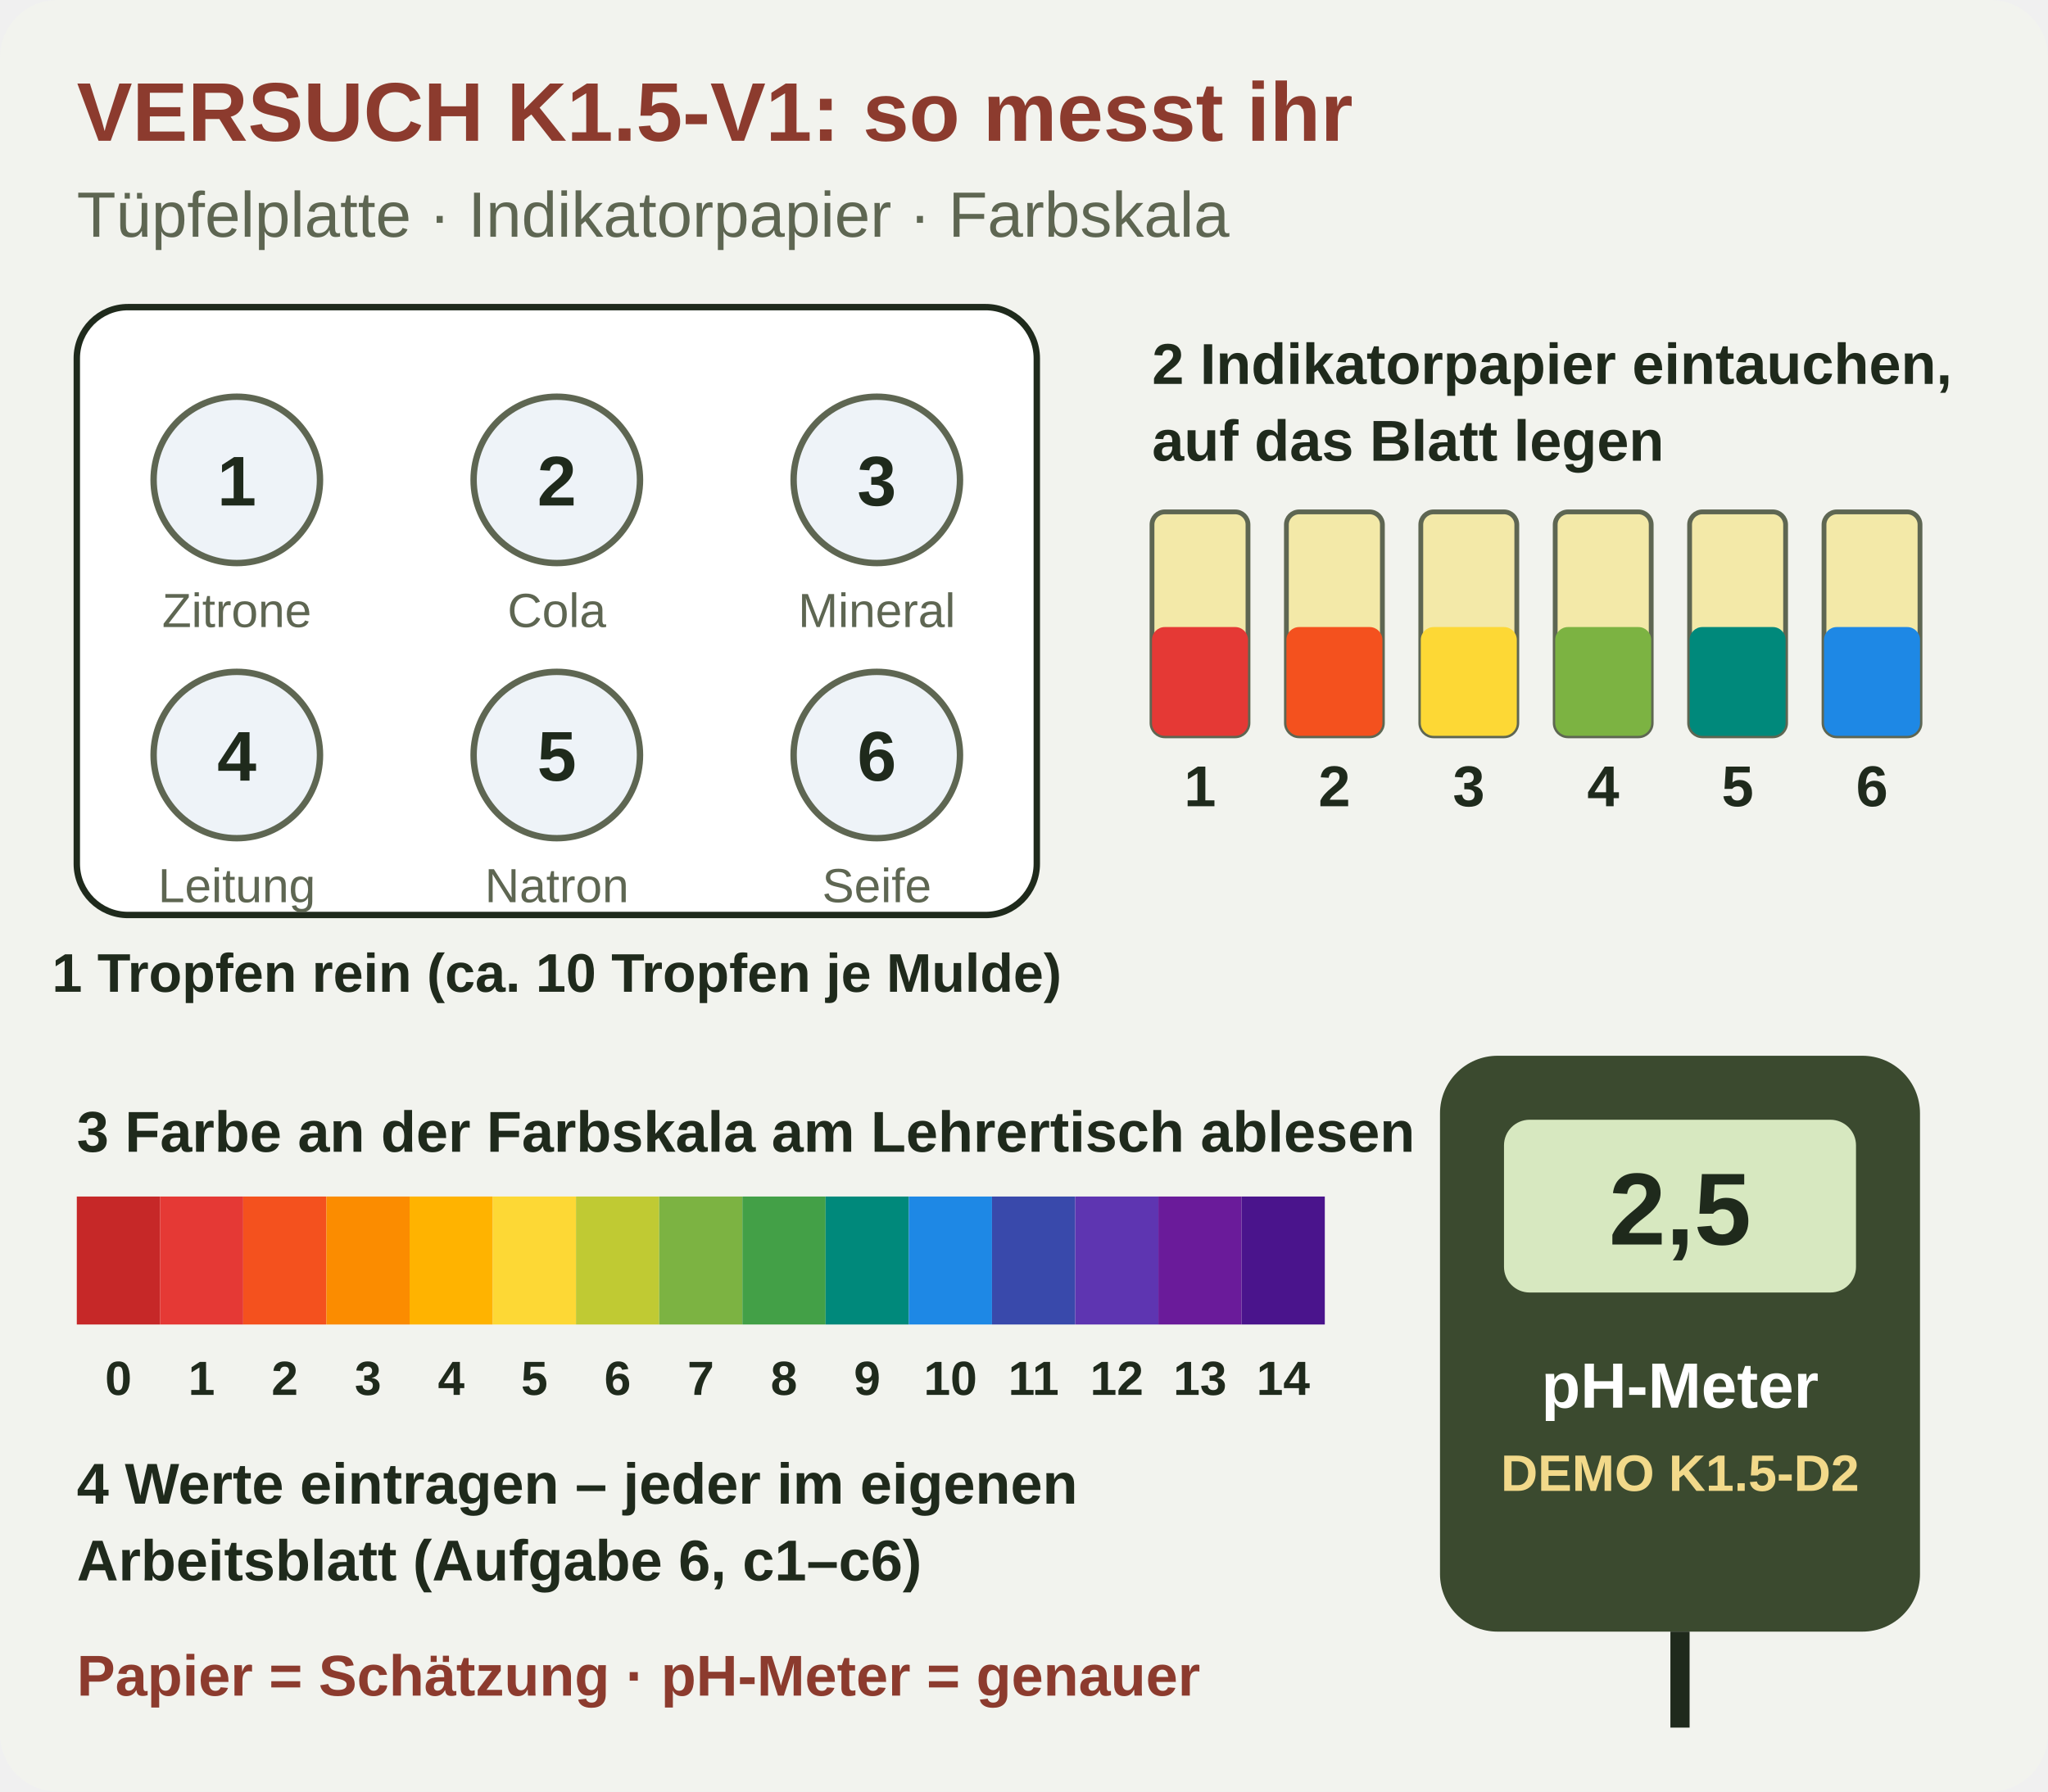
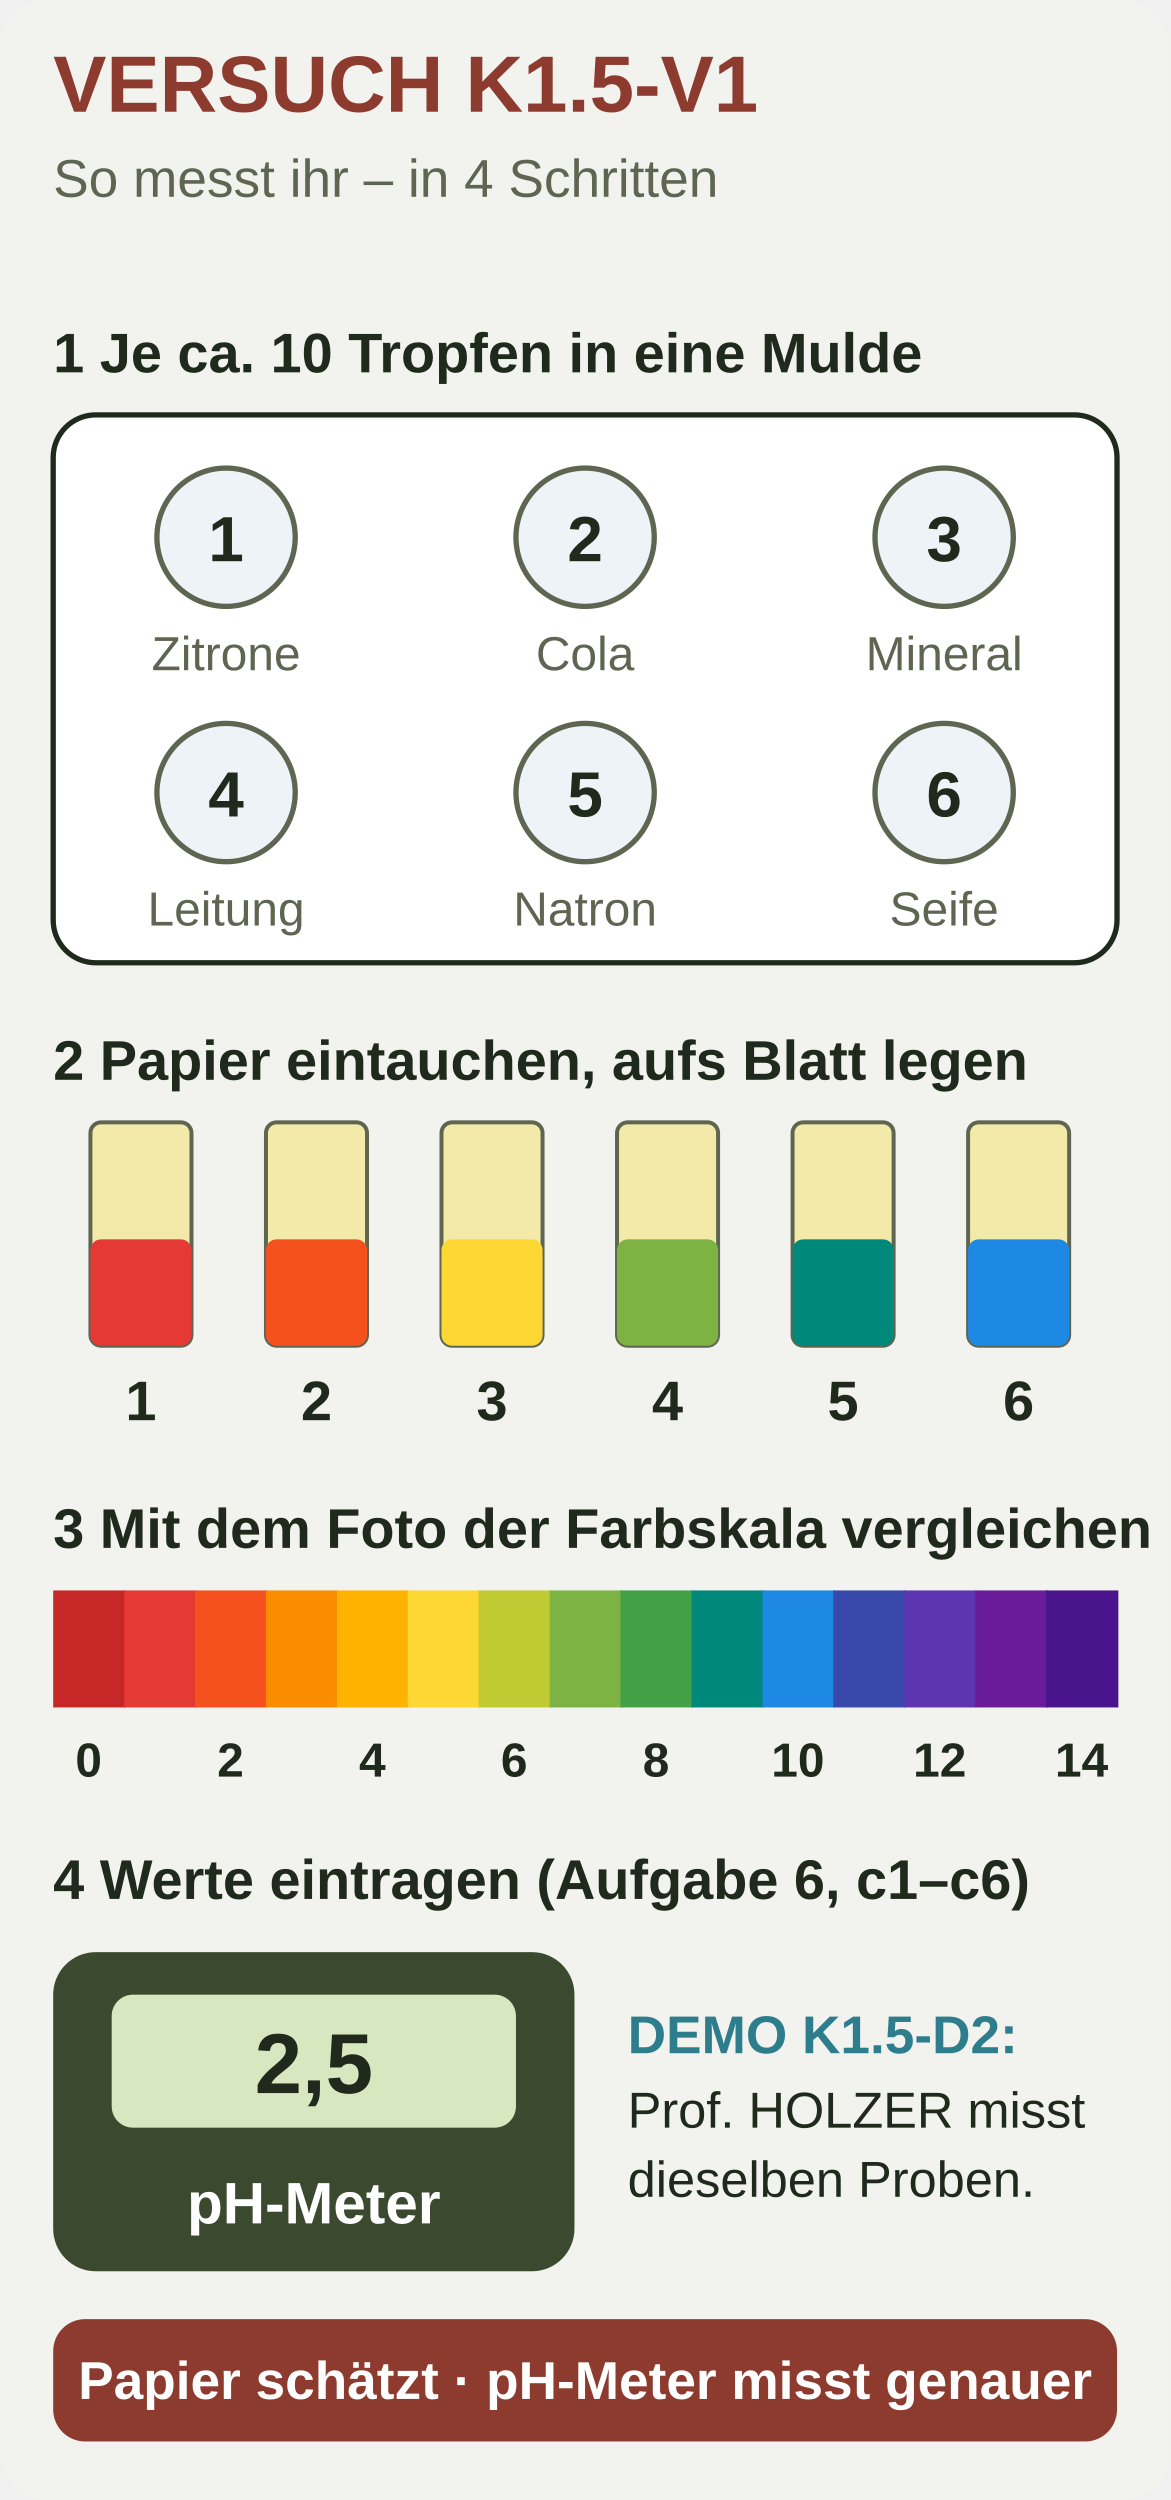
- <svg xmlns="http://www.w3.org/2000/svg" viewBox="0 0 640 560" width="640" height="560" role="img" aria-label="Ablauf des pH-Versuchs mit Tüpfelplatte, Indikatorpapier, Farbskala und pH-Meter">
+ <svg xmlns="http://www.w3.org/2000/svg" viewBox="0 0 440 940" width="440" height="940" role="img" aria-label="Ablauf des pH-Versuchs mit Tüpfelplatte, Indikatorpapier, Farbskala und pH-Meter">
  <style>text{font-family:'Source Sans 3','Carlito','Segoe UI',Arial,sans-serif;fill:#1F2A1C} .b{font-weight:700} .m{fill:#5E6652} </style>
-   <rect width="640" height="560" rx="18" fill="#F2F3EE" />
-   <text x="24" y="44" font-size="26" text-anchor="start" class="b" style="fill:#8C3B2E">VERSUCH K1.5-V1: so messt ihr</text>
-   <text x="24" y="74" font-size="20" text-anchor="start" class="m">Tüpfelplatte · Indikatorpapier · Farbskala</text>
-   <rect x="24" y="96" width="300" height="190" rx="16" fill="#FFFFFF" stroke="#1F2A1C" stroke-width="2" />
-   <circle cx="74" cy="150" r="26" fill="#EEF3F8" stroke="#5E6652" stroke-width="2" />
-   <text x="74" y="158" font-size="22" text-anchor="middle" class="b">1</text>
-   <text x="74" y="196" font-size="15" text-anchor="middle" class="m">Zitrone</text>
-   <circle cx="174" cy="150" r="26" fill="#EEF3F8" stroke="#5E6652" stroke-width="2" />
-   <text x="174" y="158" font-size="22" text-anchor="middle" class="b">2</text>
-   <text x="174" y="196" font-size="15" text-anchor="middle" class="m">Cola</text>
-   <circle cx="274" cy="150" r="26" fill="#EEF3F8" stroke="#5E6652" stroke-width="2" />
-   <text x="274" y="158" font-size="22" text-anchor="middle" class="b">3</text>
-   <text x="274" y="196" font-size="15" text-anchor="middle" class="m">Mineral</text>
-   <circle cx="74" cy="236" r="26" fill="#EEF3F8" stroke="#5E6652" stroke-width="2" />
-   <text x="74" y="244" font-size="22" text-anchor="middle" class="b">4</text>
-   <text x="74" y="282" font-size="15" text-anchor="middle" class="m">Leitung</text>
-   <circle cx="174" cy="236" r="26" fill="#EEF3F8" stroke="#5E6652" stroke-width="2" />
-   <text x="174" y="244" font-size="22" text-anchor="middle" class="b">5</text>
-   <text x="174" y="282" font-size="15" text-anchor="middle" class="m">Natron</text>
-   <circle cx="274" cy="236" r="26" fill="#EEF3F8" stroke="#5E6652" stroke-width="2" />
-   <text x="274" y="244" font-size="22" text-anchor="middle" class="b">6</text>
-   <text x="274" y="282" font-size="15" text-anchor="middle" class="m">Seife</text>
-   <text x="174" y="310" font-size="17" text-anchor="middle" class="b">1 Tropfen rein (ca. 10 Tropfen je Mulde)</text>
-   <text x="360" y="120" font-size="18" text-anchor="start" class="b">2 Indikatorpapier eintauchen,</text>
-   <text x="360" y="144" font-size="18" text-anchor="start" class="b">   auf das Blatt legen</text>
-   <rect x="360" y="160" width="30" height="70" rx="4" fill="#F3E9A8" stroke="#5E6652" stroke-width="1.5" />
-   <rect x="360" y="196" width="30" height="34" rx="4" fill="#E53935" />
-   <text x="375" y="252" font-size="18" text-anchor="middle" class="b">1</text>
-   <rect x="402" y="160" width="30" height="70" rx="4" fill="#F3E9A8" stroke="#5E6652" stroke-width="1.5" />
-   <rect x="402" y="196" width="30" height="34" rx="4" fill="#F4511E" />
-   <text x="417" y="252" font-size="18" text-anchor="middle" class="b">2</text>
-   <rect x="444" y="160" width="30" height="70" rx="4" fill="#F3E9A8" stroke="#5E6652" stroke-width="1.5" />
-   <rect x="444" y="196" width="30" height="34" rx="4" fill="#FDD835" />
-   <text x="459" y="252" font-size="18" text-anchor="middle" class="b">3</text>
-   <rect x="486" y="160" width="30" height="70" rx="4" fill="#F3E9A8" stroke="#5E6652" stroke-width="1.5" />
-   <rect x="486" y="196" width="30" height="34" rx="4" fill="#7CB342" />
-   <text x="501" y="252" font-size="18" text-anchor="middle" class="b">4</text>
-   <rect x="528" y="160" width="30" height="70" rx="4" fill="#F3E9A8" stroke="#5E6652" stroke-width="1.5" />
-   <rect x="528" y="196" width="30" height="34" rx="4" fill="#00897B" />
-   <text x="543" y="252" font-size="18" text-anchor="middle" class="b">5</text>
-   <rect x="570" y="160" width="30" height="70" rx="4" fill="#F3E9A8" stroke="#5E6652" stroke-width="1.5" />
-   <rect x="570" y="196" width="30" height="34" rx="4" fill="#1E88E5" />
-   <text x="585" y="252" font-size="18" text-anchor="middle" class="b">6</text>
-   <text x="24" y="360" font-size="18" text-anchor="start" class="b">3 Farbe an der Farbskala am Lehrertisch ablesen</text>
-   <rect x="24" y="374" width="26" height="40" fill="#C62828" />
-   <text x="37" y="436" font-size="15" text-anchor="middle" class="b">0</text>
-   <rect x="50" y="374" width="26" height="40" fill="#E53935" />
-   <text x="63" y="436" font-size="15" text-anchor="middle" class="b">1</text>
-   <rect x="76" y="374" width="26" height="40" fill="#F4511E" />
-   <text x="89" y="436" font-size="15" text-anchor="middle" class="b">2</text>
-   <rect x="102" y="374" width="26" height="40" fill="#FB8C00" />
-   <text x="115" y="436" font-size="15" text-anchor="middle" class="b">3</text>
-   <rect x="128" y="374" width="26" height="40" fill="#FFB300" />
-   <text x="141" y="436" font-size="15" text-anchor="middle" class="b">4</text>
-   <rect x="154" y="374" width="26" height="40" fill="#FDD835" />
-   <text x="167" y="436" font-size="15" text-anchor="middle" class="b">5</text>
-   <rect x="180" y="374" width="26" height="40" fill="#C0CA33" />
-   <text x="193" y="436" font-size="15" text-anchor="middle" class="b">6</text>
-   <rect x="206" y="374" width="26" height="40" fill="#7CB342" />
-   <text x="219" y="436" font-size="15" text-anchor="middle" class="b">7</text>
-   <rect x="232" y="374" width="26" height="40" fill="#43A047" />
-   <text x="245" y="436" font-size="15" text-anchor="middle" class="b">8</text>
-   <rect x="258" y="374" width="26" height="40" fill="#00897B" />
-   <text x="271" y="436" font-size="15" text-anchor="middle" class="b">9</text>
-   <rect x="284" y="374" width="26" height="40" fill="#1E88E5" />
-   <text x="297" y="436" font-size="15" text-anchor="middle" class="b">10</text>
-   <rect x="310" y="374" width="26" height="40" fill="#3949AB" />
-   <text x="323" y="436" font-size="15" text-anchor="middle" class="b">11</text>
-   <rect x="336" y="374" width="26" height="40" fill="#5E35B1" />
-   <text x="349" y="436" font-size="15" text-anchor="middle" class="b">12</text>
-   <rect x="362" y="374" width="26" height="40" fill="#6A1B9A" />
-   <text x="375" y="436" font-size="15" text-anchor="middle" class="b">13</text>
-   <rect x="388" y="374" width="26" height="40" fill="#4A148C" />
-   <text x="401" y="436" font-size="15" text-anchor="middle" class="b">14</text>
-   <rect x="450" y="330" width="150" height="180" rx="18" fill="#3B4A2F" />
-   <rect x="470" y="350" width="110" height="54" rx="8" fill="#D7E8C0" />
-   <text x="525" y="389" font-size="32" text-anchor="middle" class="b">2,5</text>
-   <text x="525" y="440" font-size="20" text-anchor="middle" class="b" style="fill:#FFFFFF">pH-Meter</text>
-   <text x="525" y="466" font-size="16" text-anchor="middle" class="b" style="fill:#F2D98A">DEMO K1.5-D2</text>
-   <line x1="525" y1="510" x2="525" y2="540" stroke="#1F2A1C" stroke-width="6" />
-   <text x="24" y="470" font-size="18" text-anchor="start" class="b">4 Werte eintragen – jeder im eigenen</text>
-   <text x="24" y="494" font-size="18" text-anchor="start" class="b">   Arbeitsblatt (Aufgabe 6, c1–c6)</text>
-   <text x="24" y="530" font-size="18" text-anchor="start" class="b" style="fill:#8C3B2E">Papier = Schätzung · pH-Meter = genauer</text>
+   <rect width="440" height="940" rx="18" fill="#F2F3EE" />
+   <text x="20" y="42" font-size="30" text-anchor="start" class="b" style="fill:#8C3B2E">VERSUCH K1.5-V1</text>
+   <text x="20" y="74" font-size="20" text-anchor="start" class="m">So messt ihr – in 4 Schritten</text>
+   <text x="20" y="140" font-size="21" text-anchor="start" class="b">1  Je ca. 10 Tropfen in eine Mulde</text>
+   <rect x="20" y="156" width="400" height="206" rx="16" fill="#FFFFFF" stroke="#1F2A1C" stroke-width="2" />
+   <circle cx="85" cy="202" r="26" fill="#EEF3F8" stroke="#5E6652" stroke-width="2" />
+   <text x="85" y="211" font-size="24" text-anchor="middle" class="b">1</text>
+   <text x="85" y="252" font-size="18" text-anchor="middle" class="m">Zitrone</text>
+   <circle cx="220" cy="202" r="26" fill="#EEF3F8" stroke="#5E6652" stroke-width="2" />
+   <text x="220" y="211" font-size="24" text-anchor="middle" class="b">2</text>
+   <text x="220" y="252" font-size="18" text-anchor="middle" class="m">Cola</text>
+   <circle cx="355" cy="202" r="26" fill="#EEF3F8" stroke="#5E6652" stroke-width="2" />
+   <text x="355" y="211" font-size="24" text-anchor="middle" class="b">3</text>
+   <text x="355" y="252" font-size="18" text-anchor="middle" class="m">Mineral</text>
+   <circle cx="85" cy="298" r="26" fill="#EEF3F8" stroke="#5E6652" stroke-width="2" />
+   <text x="85" y="307" font-size="24" text-anchor="middle" class="b">4</text>
+   <text x="85" y="348" font-size="18" text-anchor="middle" class="m">Leitung</text>
+   <circle cx="220" cy="298" r="26" fill="#EEF3F8" stroke="#5E6652" stroke-width="2" />
+   <text x="220" y="307" font-size="24" text-anchor="middle" class="b">5</text>
+   <text x="220" y="348" font-size="18" text-anchor="middle" class="m">Natron</text>
+   <circle cx="355" cy="298" r="26" fill="#EEF3F8" stroke="#5E6652" stroke-width="2" />
+   <text x="355" y="307" font-size="24" text-anchor="middle" class="b">6</text>
+   <text x="355" y="348" font-size="18" text-anchor="middle" class="m">Seife</text>
+   <text x="20" y="406" font-size="21" text-anchor="start" class="b">2  Papier eintauchen, aufs Blatt legen</text>
+   <rect x="34" y="422" width="38" height="84" rx="4" fill="#F3E9A8" stroke="#5E6652" stroke-width="1.5" />
+   <rect x="34" y="466" width="38" height="40" rx="4" fill="#E53935" />
+   <text x="53" y="534" font-size="21" text-anchor="middle" class="b">1</text>
+   <rect x="100" y="422" width="38" height="84" rx="4" fill="#F3E9A8" stroke="#5E6652" stroke-width="1.5" />
+   <rect x="100" y="466" width="38" height="40" rx="4" fill="#F4511E" />
+   <text x="119" y="534" font-size="21" text-anchor="middle" class="b">2</text>
+   <rect x="166" y="422" width="38" height="84" rx="4" fill="#F3E9A8" stroke="#5E6652" stroke-width="1.5" />
+   <rect x="166" y="466" width="38" height="40" rx="4" fill="#FDD835" />
+   <text x="185" y="534" font-size="21" text-anchor="middle" class="b">3</text>
+   <rect x="232" y="422" width="38" height="84" rx="4" fill="#F3E9A8" stroke="#5E6652" stroke-width="1.5" />
+   <rect x="232" y="466" width="38" height="40" rx="4" fill="#7CB342" />
+   <text x="251" y="534" font-size="21" text-anchor="middle" class="b">4</text>
+   <rect x="298" y="422" width="38" height="84" rx="4" fill="#F3E9A8" stroke="#5E6652" stroke-width="1.5" />
+   <rect x="298" y="466" width="38" height="40" rx="4" fill="#00897B" />
+   <text x="317" y="534" font-size="21" text-anchor="middle" class="b">5</text>
+   <rect x="364" y="422" width="38" height="84" rx="4" fill="#F3E9A8" stroke="#5E6652" stroke-width="1.5" />
+   <rect x="364" y="466" width="38" height="40" rx="4" fill="#1E88E5" />
+   <text x="383" y="534" font-size="21" text-anchor="middle" class="b">6</text>
+   <text x="20" y="582" font-size="21" text-anchor="start" class="b">3  Mit dem Foto der Farbskala vergleichen</text>
+   <rect x="20.0" y="598" width="27.2" height="44" fill="#C62828" />
+   <text x="33.333" y="668" font-size="18" text-anchor="middle" class="b">0</text>
+   <rect x="46.7" y="598" width="27.2" height="44" fill="#E53935" />
+   <rect x="73.3" y="598" width="27.2" height="44" fill="#F4511E" />
+   <text x="86.667" y="668" font-size="18" text-anchor="middle" class="b">2</text>
+   <rect x="100.0" y="598" width="27.2" height="44" fill="#FB8C00" />
+   <rect x="126.7" y="598" width="27.2" height="44" fill="#FFB300" />
+   <text x="140.0" y="668" font-size="18" text-anchor="middle" class="b">4</text>
+   <rect x="153.3" y="598" width="27.2" height="44" fill="#FDD835" />
+   <rect x="180.0" y="598" width="27.2" height="44" fill="#C0CA33" />
+   <text x="193.333" y="668" font-size="18" text-anchor="middle" class="b">6</text>
+   <rect x="206.7" y="598" width="27.2" height="44" fill="#7CB342" />
+   <rect x="233.3" y="598" width="27.2" height="44" fill="#43A047" />
+   <text x="246.667" y="668" font-size="18" text-anchor="middle" class="b">8</text>
+   <rect x="260.0" y="598" width="27.2" height="44" fill="#00897B" />
+   <rect x="286.7" y="598" width="27.2" height="44" fill="#1E88E5" />
+   <text x="300.0" y="668" font-size="18" text-anchor="middle" class="b">10</text>
+   <rect x="313.3" y="598" width="27.2" height="44" fill="#3949AB" />
+   <rect x="340.0" y="598" width="27.2" height="44" fill="#5E35B1" />
+   <text x="353.333" y="668" font-size="18" text-anchor="middle" class="b">12</text>
+   <rect x="366.7" y="598" width="27.2" height="44" fill="#6A1B9A" />
+   <rect x="393.3" y="598" width="27.2" height="44" fill="#4A148C" />
+   <text x="406.667" y="668" font-size="18" text-anchor="middle" class="b">14</text>
+   <text x="20" y="714" font-size="21" text-anchor="start" class="b">4  Werte eintragen (Aufgabe 6, c1–c6)</text>
+   <rect x="20" y="734" width="196" height="120" rx="16" fill="#3B4A2F" />
+   <rect x="42" y="750" width="152" height="50" rx="8" fill="#D7E8C0" />
+   <text x="118" y="787" font-size="32" text-anchor="middle" class="b">2,5</text>
+   <text x="118" y="836" font-size="22" text-anchor="middle" class="b" style="fill:#FFFFFF">pH-Meter</text>
+   <text x="236" y="772" font-size="20" text-anchor="start" class="b" style="fill:#2E7D8C">DEMO K1.5-D2:</text>
+   <text x="236" y="800" font-size="19" text-anchor="start">Prof. HOLZER misst</text>
+   <text x="236" y="826" font-size="19" text-anchor="start">dieselben Proben.</text>
+   <rect x="20" y="872" width="400" height="46" rx="12" fill="#8C3B2E" />
+   <text x="220" y="902" font-size="20" text-anchor="middle" class="b" style="fill:#FFFFFF">Papier schätzt · pH-Meter misst genauer</text>
</svg>
